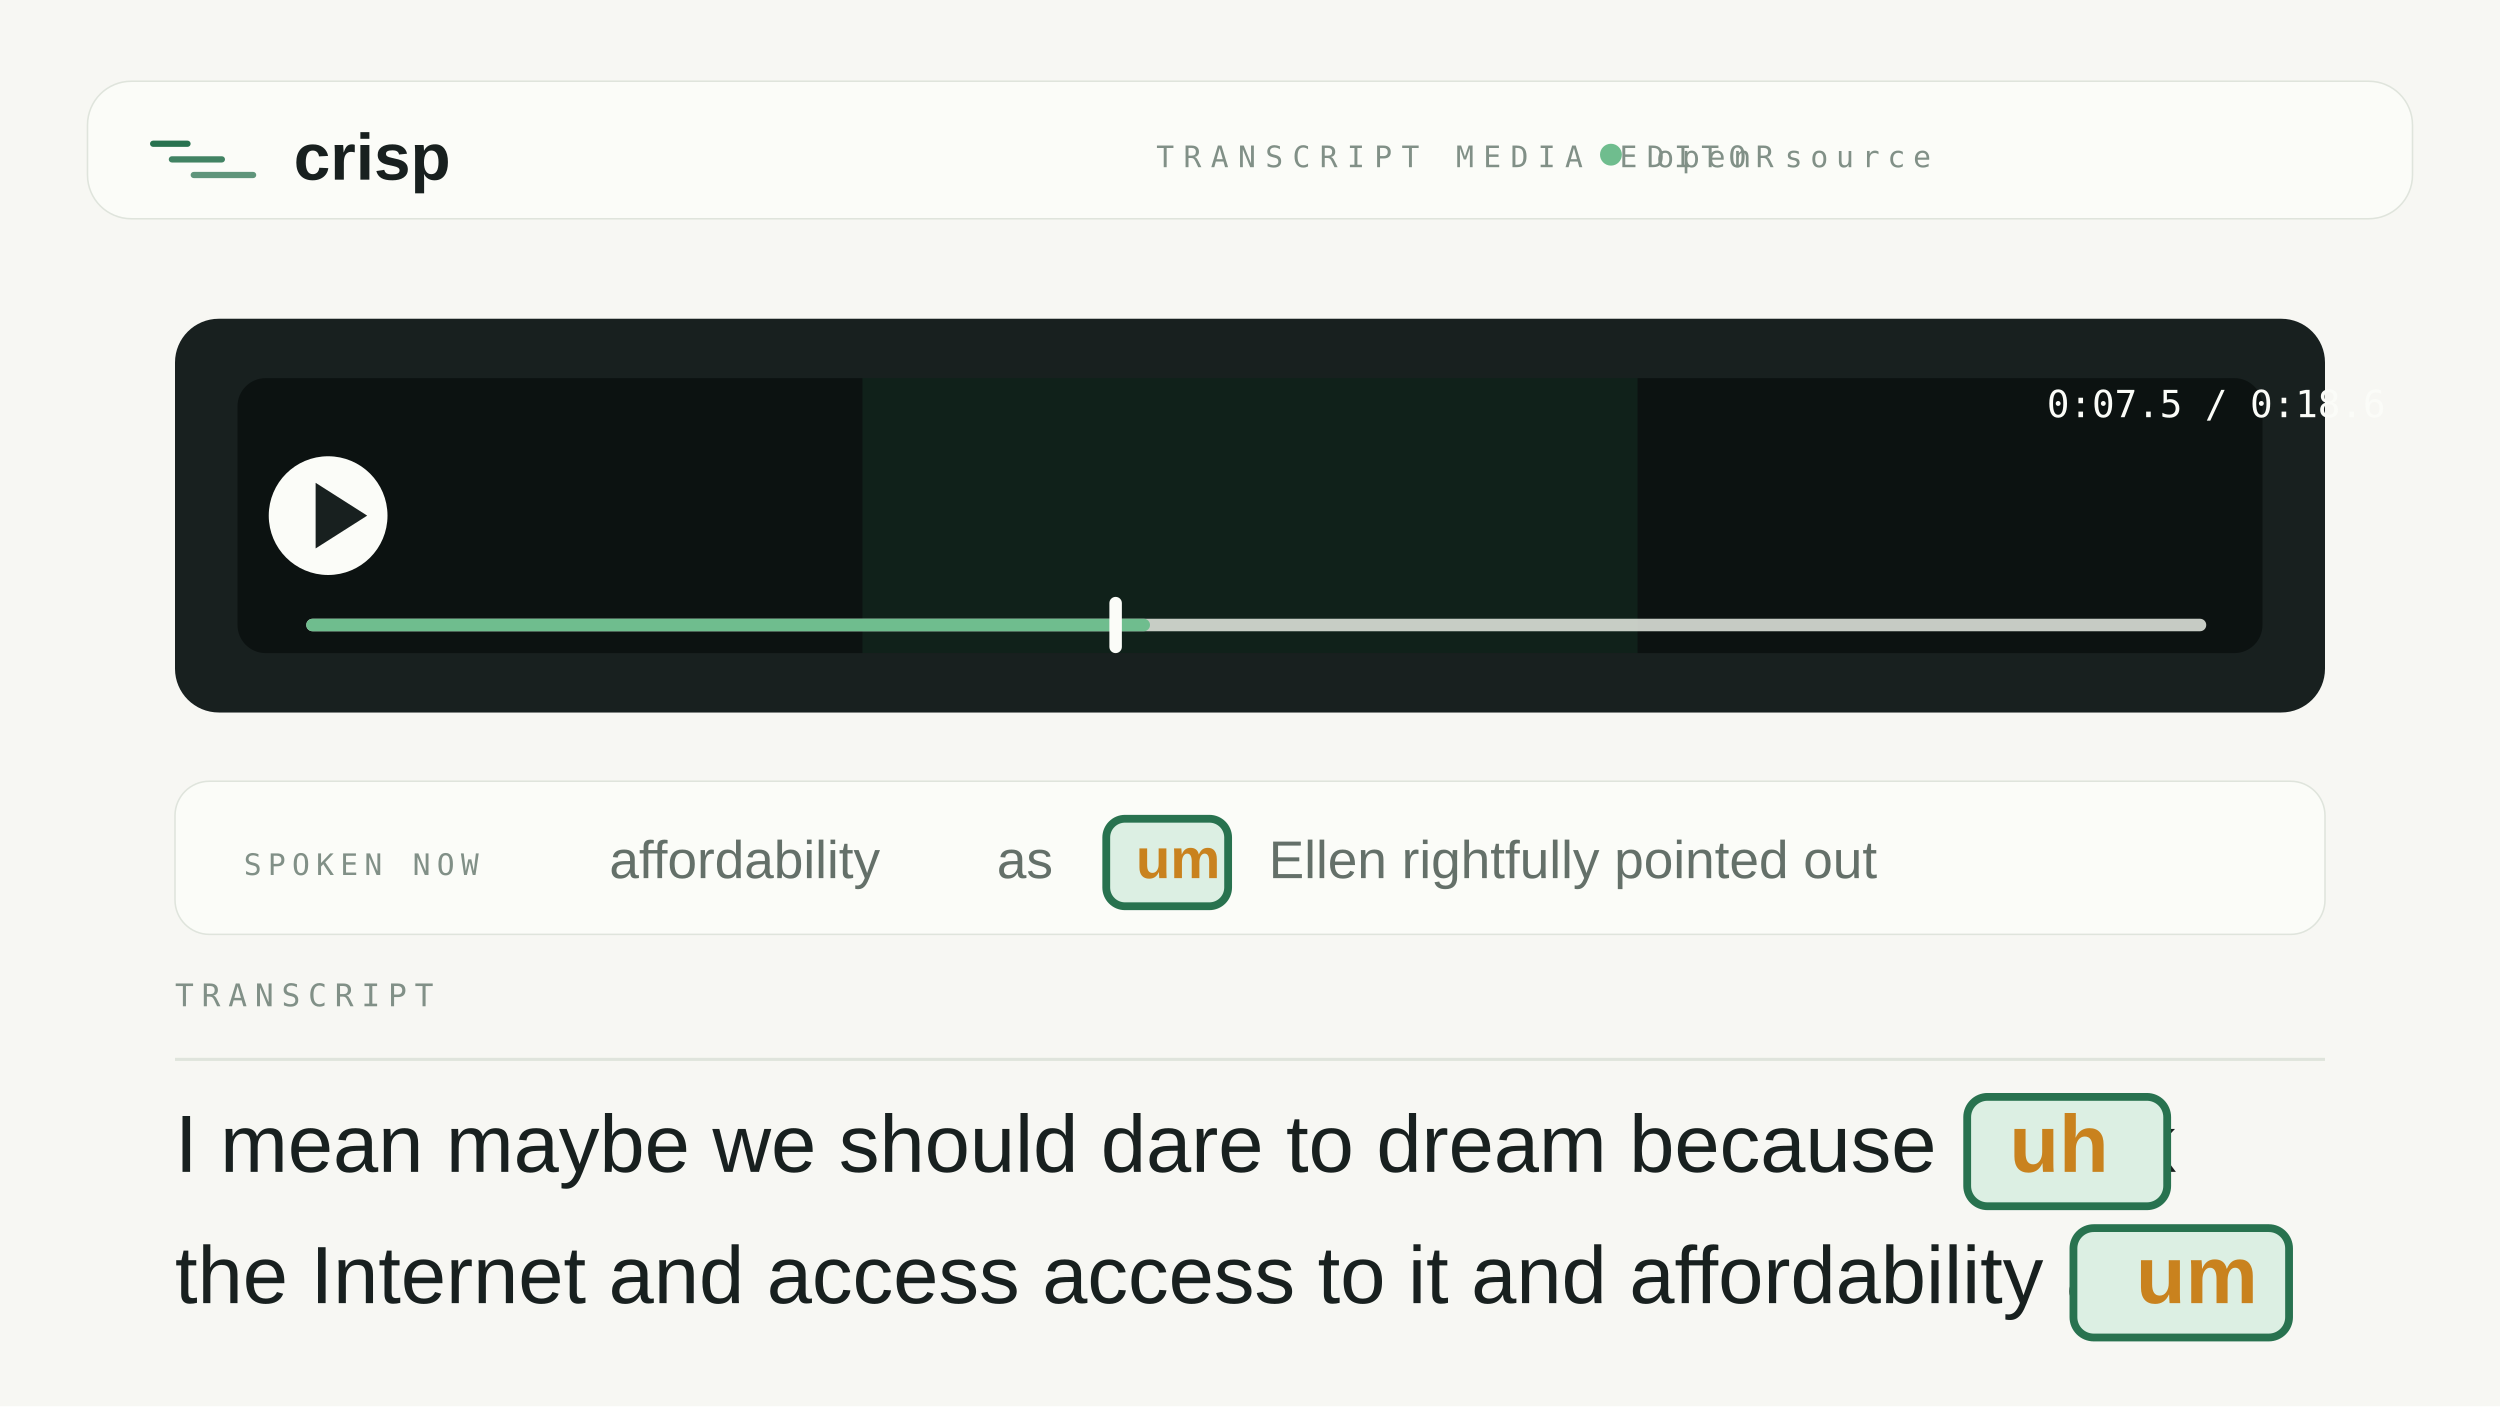
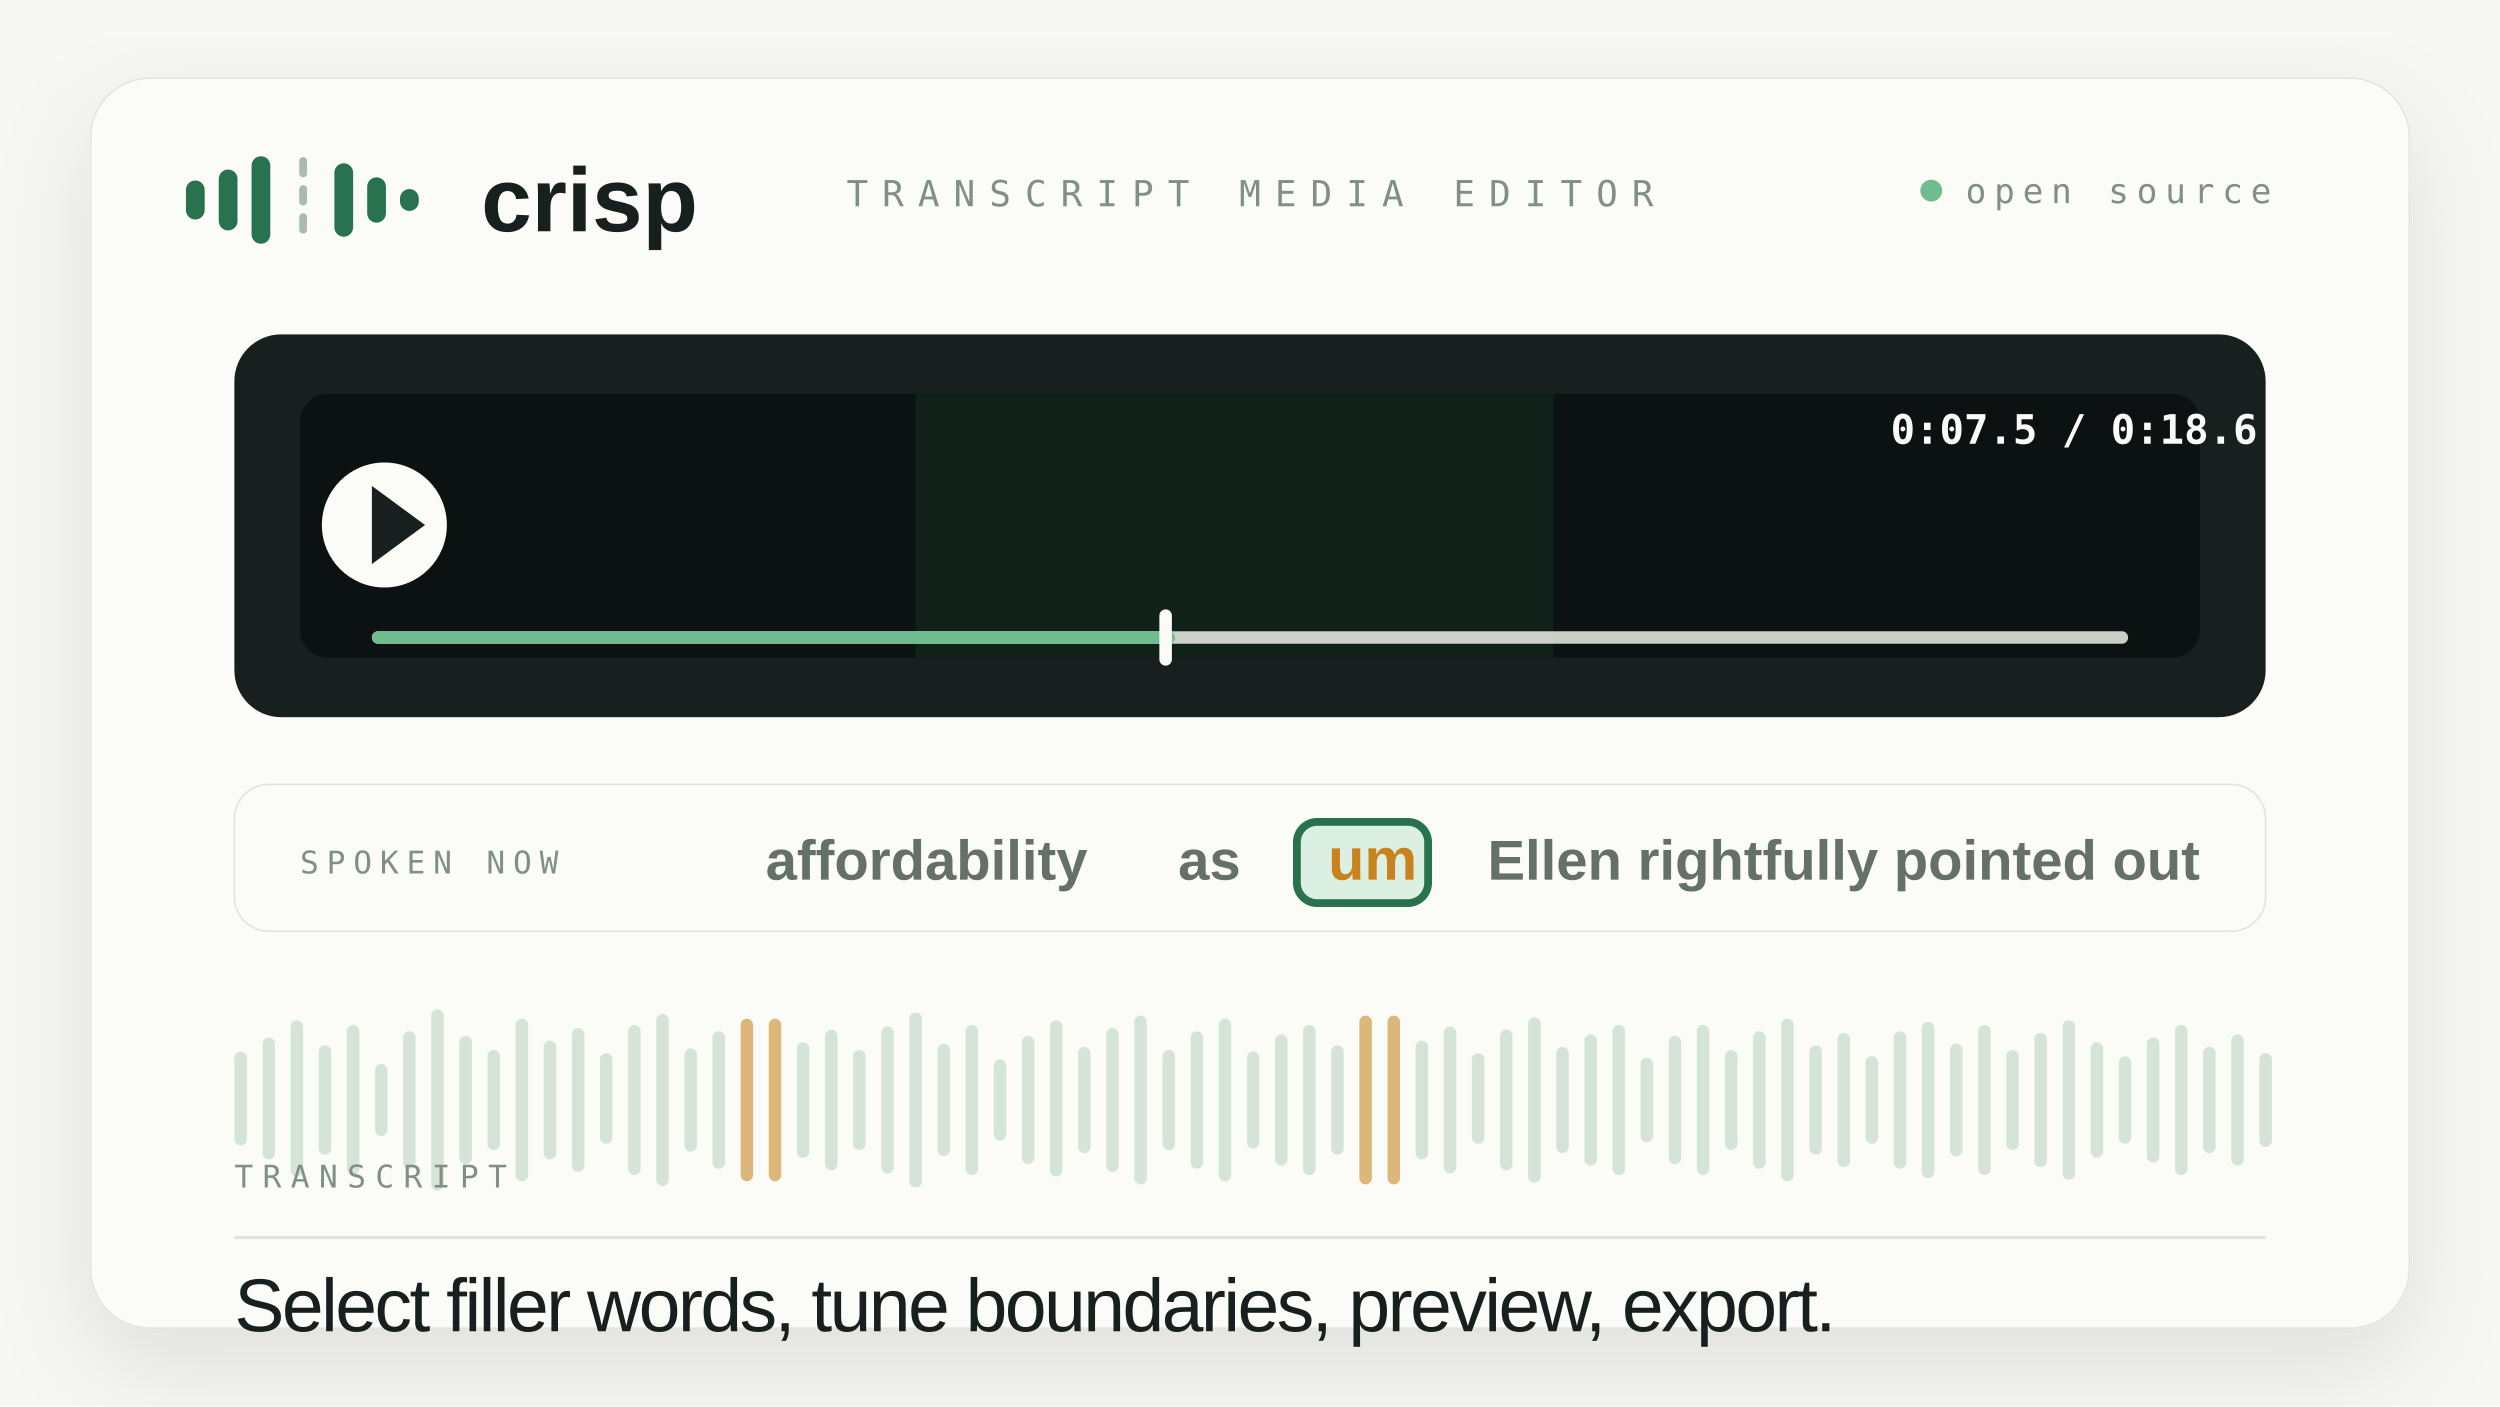
<svg xmlns="http://www.w3.org/2000/svg" width="1600" height="900" viewBox="0 0 1600 900" role="img" aria-labelledby="title desc">
+   <defs>
+     <filter id="softShadow" x="-8%" y="-8%" width="116%" height="116%">
+       <feDropShadow dx="0" dy="24" stdDeviation="32" flood-color="#18201f" flood-opacity="0.10" />
+     </filter>
+   </defs>
  <rect width="1600" height="900" fill="#f7f7f3" />
-   <rect x="56" y="52" width="1488" height="88" rx="28" fill="#fbfcf8" stroke="#dfe4dc" />
-   <g transform="translate(96 82)">
-     <rect x="0" y="8" width="26" height="4" rx="2" fill="#28724f" />
-     <rect x="12" y="18" width="36" height="4" rx="2" fill="#28724f" opacity=".88" />
-     <rect x="26" y="28" width="42" height="4" rx="2" fill="#28724f" opacity=".74" />
-     <text x="92" y="33" font-family="Manrope, Arial, sans-serif" font-size="42" font-weight="800" fill="#18201f">crisp</text>
+   <rect x="58" y="50" width="1484" height="800" rx="38" fill="#fbfcf8" stroke="#dfe4dc" filter="url(#softShadow)" />
+   <g transform="translate(118 98)">
+     <g transform="translate(0 2)">
+       <rect x="1" y="15.5" width="12" height="25" rx="6" fill="#28724f" />
+       <rect x="22" y="8.5" width="12" height="39" rx="6" fill="#28724f" />
+       <rect x="43" y="0" width="12" height="56" rx="6" fill="#28724f" />
+       <path d="M76 3v50" stroke="#a9bcb0" stroke-width="5" stroke-linecap="round" stroke-dasharray="8 10" />
+       <rect x="96" y="4.5" width="12" height="47" rx="6" fill="#28724f" />
+       <rect x="117" y="13.5" width="12" height="29" rx="6" fill="#28724f" />
+       <rect x="138" y="21" width="12" height="14" rx="6" fill="#28724f" />
+     </g>
+     <text x="190" y="50" font-family="Manrope, Arial, sans-serif" font-size="58" font-weight="800" fill="#18201f">crisp</text>
  </g>
-   <text x="740" y="107" font-family="DM Mono, monospace" font-size="19" letter-spacing="6" fill="#819087">TRANSCRIPT MEDIA EDITOR</text>
-   <circle cx="1031" cy="99" r="7" fill="#6fbd8e" />
-   <text x="1060" y="107" font-family="DM Mono, monospace" font-size="19" letter-spacing="5" fill="#819087">open source</text>
-   <rect x="112" y="204" width="1376" height="252" rx="28" fill="#18201f" />
-   <rect x="152" y="242" width="1296" height="176" rx="18" fill="#0c1211" />
-   <rect x="552" y="242" width="496" height="176" fill="#28724f" opacity=".16" />
-   <circle cx="210" cy="330" r="38" fill="#fbfcf8" />
-   <polygon points="202,309 202,351 235,330" fill="#18201f" />
-   <text x="1310" y="267" font-family="DM Mono, monospace" font-size="24" fill="#fbfcf8">0:07.5 / 0:18.6</text>
-   <rect x="196" y="396" width="1216" height="8" rx="4" fill="#dfe4dc" opacity=".88" />
-   <rect x="196" y="396" width="540" height="8" rx="4" fill="#6fbd8e" />
-   <rect x="710" y="382" width="8" height="36" rx="4" fill="#fbfcf8" />
-   <rect x="112" y="500" width="1376" height="98" rx="22" fill="#fbfcf8" stroke="#dfe4dc" />
-   <text x="156" y="560" font-family="DM Mono, monospace" font-size="19" letter-spacing="4" fill="#819087">SPOKEN NOW</text>
-   <text x="390" y="562" font-family="Manrope, Arial, sans-serif" font-size="34" fill="#647069">affordability</text>
-   <text x="638" y="562" font-family="Manrope, Arial, sans-serif" font-size="34" fill="#647069">as</text>
-   <rect x="708" y="524" width="78" height="56" rx="12" fill="#dcefe3" stroke="#28724f" stroke-width="5" />
-   <text x="727" y="562" font-family="Manrope, Arial, sans-serif" font-size="36" font-weight="800" fill="#c9821e">um</text>
-   <text x="812" y="562" font-family="Manrope, Arial, sans-serif" font-size="34" fill="#647069">Ellen rightfully pointed out</text>
-   <g transform="translate(112 644)">
-     <text x="0" y="0" font-family="DM Mono, monospace" font-size="20" letter-spacing="5" fill="#819087">TRANSCRIPT</text>
-     <line x1="0" y1="34" x2="1376" y2="34" stroke="#dfe4dc" stroke-width="2" />
-     <text x="0" y="106" font-family="Manrope, Arial, sans-serif" font-size="52" fill="#18201f">I mean maybe we should dare to dream because I think</text>
-     <rect x="1147" y="58" width="128" height="70" rx="13" fill="#dcefe3" stroke="#28724f" stroke-width="5" />
-     <text x="1174" y="106" font-family="Manrope, Arial, sans-serif" font-size="52" font-weight="700" fill="#c9821e">uh</text>
-     <text x="0" y="190" font-family="Manrope, Arial, sans-serif" font-size="52" fill="#18201f">the Internet and access access to it and affordability as</text>
-     <rect x="1215" y="142" width="138" height="70" rx="13" fill="#dcefe3" stroke="#28724f" stroke-width="5" />
-     <text x="1255" y="190" font-family="Manrope, Arial, sans-serif" font-size="52" font-weight="700" fill="#c9821e">um</text>
+   <text x="800" y="132" text-anchor="middle" font-family="DM Mono, monospace" font-size="23" letter-spacing="9" fill="#819087">TRANSCRIPT MEDIA EDITOR</text>
+   <g transform="translate(1224 102)">
+     <circle cx="12" cy="20" r="7" fill="#6fbd8e" />
+     <text x="34" y="28" font-family="DM Mono, monospace" font-size="22" letter-spacing="5" fill="#819087">open source</text>
+   </g>
+   <g transform="translate(150 214)">
+     <rect width="1300" height="245" rx="30" fill="#18201f" />
+     <rect x="42" y="38" width="1216" height="169" rx="18" fill="#0c1211" />
+     <rect x="436" y="38" width="408" height="169" fill="#28724f" opacity=".16" />
+     <circle cx="96" cy="122" r="40" fill="#fbfcf8" />
+     <path d="M88 97L122 122L88 147Z" fill="#18201f" />
+     <text x="1060" y="70" font-family="DM Mono, monospace" font-size="26" font-weight="700" fill="#fbfcf8">0:07.5 / 0:18.6</text>
+     <rect x="88" y="190" width="1124" height="8" rx="4" fill="#dfe4dc" opacity=".9" />
+     <rect x="88" y="190" width="514" height="8" rx="4" fill="#6fbd8e" />
+     <rect x="592" y="176" width="8" height="36" rx="4" fill="#fbfcf8" />
+   </g>
+   <g transform="translate(150 502)">
+     <rect width="1300" height="94" rx="22" fill="#fbfcf8" stroke="#dfe4dc" />
+     <text x="42" y="57" font-family="DM Mono, monospace" font-size="20" letter-spacing="5" fill="#819087">SPOKEN NOW</text>
+     <text x="340" y="61" font-family="Manrope, Arial, sans-serif" font-size="36" font-weight="600" fill="#647069">affordability</text>
+     <text x="604" y="61" font-family="Manrope, Arial, sans-serif" font-size="36" font-weight="600" fill="#647069">as</text>
+     <rect x="680" y="24" width="84" height="52" rx="13" fill="#dcefe3" stroke="#28724f" stroke-width="5" />
+     <text x="700" y="61" font-family="Manrope, Arial, sans-serif" font-size="38" font-weight="800" fill="#c9821e">um</text>
+     <text x="802" y="61" font-family="Manrope, Arial, sans-serif" font-size="36" font-weight="600" fill="#647069">Ellen rightfully pointed out</text>
+   </g>
+   <g transform="translate(150 638)">
+     <g opacity=".9">
+       <rect x="0" y="35" width="8" height="60" rx="4" fill="#cfe1d5" />
+       <rect x="18" y="26" width="8" height="78" rx="4" fill="#cfe1d5" />
+       <rect x="36" y="15" width="8" height="100" rx="4" fill="#cfe1d5" />
+       <rect x="54" y="31" width="8" height="70" rx="4" fill="#cfe1d5" />
+       <rect x="72" y="18" width="8" height="96" rx="4" fill="#cfe1d5" />
+       <rect x="90" y="43" width="8" height="46" rx="4" fill="#cfe1d5" />
+       <rect x="108" y="22" width="8" height="88" rx="4" fill="#cfe1d5" />
+       <rect x="126" y="8" width="8" height="116" rx="4" fill="#cfe1d5" />
+       <rect x="144" y="25" width="8" height="82" rx="4" fill="#cfe1d5" />
+       <rect x="162" y="34" width="8" height="64" rx="4" fill="#cfe1d5" />
+       <rect x="180" y="14" width="8" height="104" rx="4" fill="#cfe1d5" />
+       <rect x="198" y="28" width="8" height="76" rx="4" fill="#cfe1d5" />
+       <rect x="216" y="20" width="8" height="92" rx="4" fill="#cfe1d5" />
+       <rect x="234" y="36" width="8" height="58" rx="4" fill="#cfe1d5" />
+       <rect x="252" y="18" width="8" height="96" rx="4" fill="#cfe1d5" />
+       <rect x="270" y="11" width="8" height="110" rx="4" fill="#cfe1d5" />
+       <rect x="288" y="33" width="8" height="66" rx="4" fill="#cfe1d5" />
+       <rect x="306" y="22" width="8" height="88" rx="4" fill="#cfe1d5" />
+       <rect x="324" y="14" width="8" height="104" rx="4" fill="#c9821e" opacity=".64" />
+       <rect x="342" y="14" width="8" height="104" rx="4" fill="#c9821e" opacity=".64" />
+       <rect x="360" y="29" width="8" height="74" rx="4" fill="#cfe1d5" />
+       <rect x="378" y="21" width="8" height="90" rx="4" fill="#cfe1d5" />
+       <rect x="396" y="34" width="8" height="64" rx="4" fill="#cfe1d5" />
+       <rect x="414" y="19" width="8" height="94" rx="4" fill="#cfe1d5" />
+       <rect x="432" y="10" width="8" height="112" rx="4" fill="#cfe1d5" />
+       <rect x="450" y="30" width="8" height="72" rx="4" fill="#cfe1d5" />
+       <rect x="468" y="18" width="8" height="96" rx="4" fill="#cfe1d5" />
+       <rect x="486" y="40" width="8" height="52" rx="4" fill="#cfe1d5" />
+       <rect x="504" y="25" width="8" height="82" rx="4" fill="#cfe1d5" />
+       <rect x="522" y="15" width="8" height="100" rx="4" fill="#cfe1d5" />
+       <rect x="540" y="32" width="8" height="68" rx="4" fill="#cfe1d5" />
+       <rect x="558" y="20" width="8" height="92" rx="4" fill="#cfe1d5" />
+       <rect x="576" y="12" width="8" height="108" rx="4" fill="#cfe1d5" />
+       <rect x="594" y="34" width="8" height="64" rx="4" fill="#cfe1d5" />
+       <rect x="612" y="22" width="8" height="88" rx="4" fill="#cfe1d5" />
+       <rect x="630" y="14" width="8" height="104" rx="4" fill="#cfe1d5" />
+       <rect x="648" y="35" width="8" height="62" rx="4" fill="#cfe1d5" />
+       <rect x="666" y="24" width="8" height="84" rx="4" fill="#cfe1d5" />
+       <rect x="684" y="18" width="8" height="96" rx="4" fill="#cfe1d5" />
+       <rect x="702" y="31" width="8" height="70" rx="4" fill="#cfe1d5" />
+       <rect x="720" y="12" width="8" height="108" rx="4" fill="#c9821e" opacity=".64" />
+       <rect x="738" y="12" width="8" height="108" rx="4" fill="#c9821e" opacity=".64" />
+       <rect x="756" y="28" width="8" height="76" rx="4" fill="#cfe1d5" />
+       <rect x="774" y="19" width="8" height="94" rx="4" fill="#cfe1d5" />
+       <rect x="792" y="36" width="8" height="58" rx="4" fill="#cfe1d5" />
+       <rect x="810" y="21" width="8" height="90" rx="4" fill="#cfe1d5" />
+       <rect x="828" y="13" width="8" height="106" rx="4" fill="#cfe1d5" />
+       <rect x="846" y="32" width="8" height="68" rx="4" fill="#cfe1d5" />
+       <rect x="864" y="24" width="8" height="84" rx="4" fill="#cfe1d5" />
+       <rect x="882" y="18" width="8" height="96" rx="4" fill="#cfe1d5" />
+       <rect x="900" y="39" width="8" height="54" rx="4" fill="#cfe1d5" />
+       <rect x="918" y="25" width="8" height="82" rx="4" fill="#cfe1d5" />
+       <rect x="936" y="18" width="8" height="96" rx="4" fill="#cfe1d5" />
+       <rect x="954" y="34" width="8" height="64" rx="4" fill="#cfe1d5" />
+       <rect x="972" y="22" width="8" height="88" rx="4" fill="#cfe1d5" />
+       <rect x="990" y="14" width="8" height="104" rx="4" fill="#cfe1d5" />
+       <rect x="1008" y="31" width="8" height="70" rx="4" fill="#cfe1d5" />
+       <rect x="1026" y="23" width="8" height="86" rx="4" fill="#cfe1d5" />
+       <rect x="1044" y="38" width="8" height="56" rx="4" fill="#cfe1d5" />
+       <rect x="1062" y="22" width="8" height="88" rx="4" fill="#cfe1d5" />
+       <rect x="1080" y="16" width="8" height="100" rx="4" fill="#cfe1d5" />
+       <rect x="1098" y="30" width="8" height="72" rx="4" fill="#cfe1d5" />
+       <rect x="1116" y="18" width="8" height="96" rx="4" fill="#cfe1d5" />
+       <rect x="1134" y="34" width="8" height="64" rx="4" fill="#cfe1d5" />
+       <rect x="1152" y="23" width="8" height="86" rx="4" fill="#cfe1d5" />
+       <rect x="1170" y="15" width="8" height="102" rx="4" fill="#cfe1d5" />
+       <rect x="1188" y="29" width="8" height="74" rx="4" fill="#cfe1d5" />
+       <rect x="1206" y="38" width="8" height="56" rx="4" fill="#cfe1d5" />
+       <rect x="1224" y="26" width="8" height="80" rx="4" fill="#cfe1d5" />
+       <rect x="1242" y="18" width="8" height="96" rx="4" fill="#cfe1d5" />
+       <rect x="1260" y="32" width="8" height="68" rx="4" fill="#cfe1d5" />
+       <rect x="1278" y="24" width="8" height="84" rx="4" fill="#cfe1d5" />
+       <rect x="1296" y="36" width="8" height="60" rx="4" fill="#cfe1d5" />
+     </g>
+   </g>
+   <g transform="translate(150 760)">
+     <text x="0" y="0" font-family="DM Mono, monospace" font-size="20" letter-spacing="6" fill="#819087">TRANSCRIPT</text>
+     <line x1="0" y1="32" x2="1300" y2="32" stroke="#dfe4dc" stroke-width="2" />
+     <text x="0" y="92" font-family="Manrope, Arial, sans-serif" font-size="48" font-weight="500" letter-spacing="-1.6" fill="#18201f">Select filler words, tune boundaries, preview, export.</text>
  </g>
</svg>
